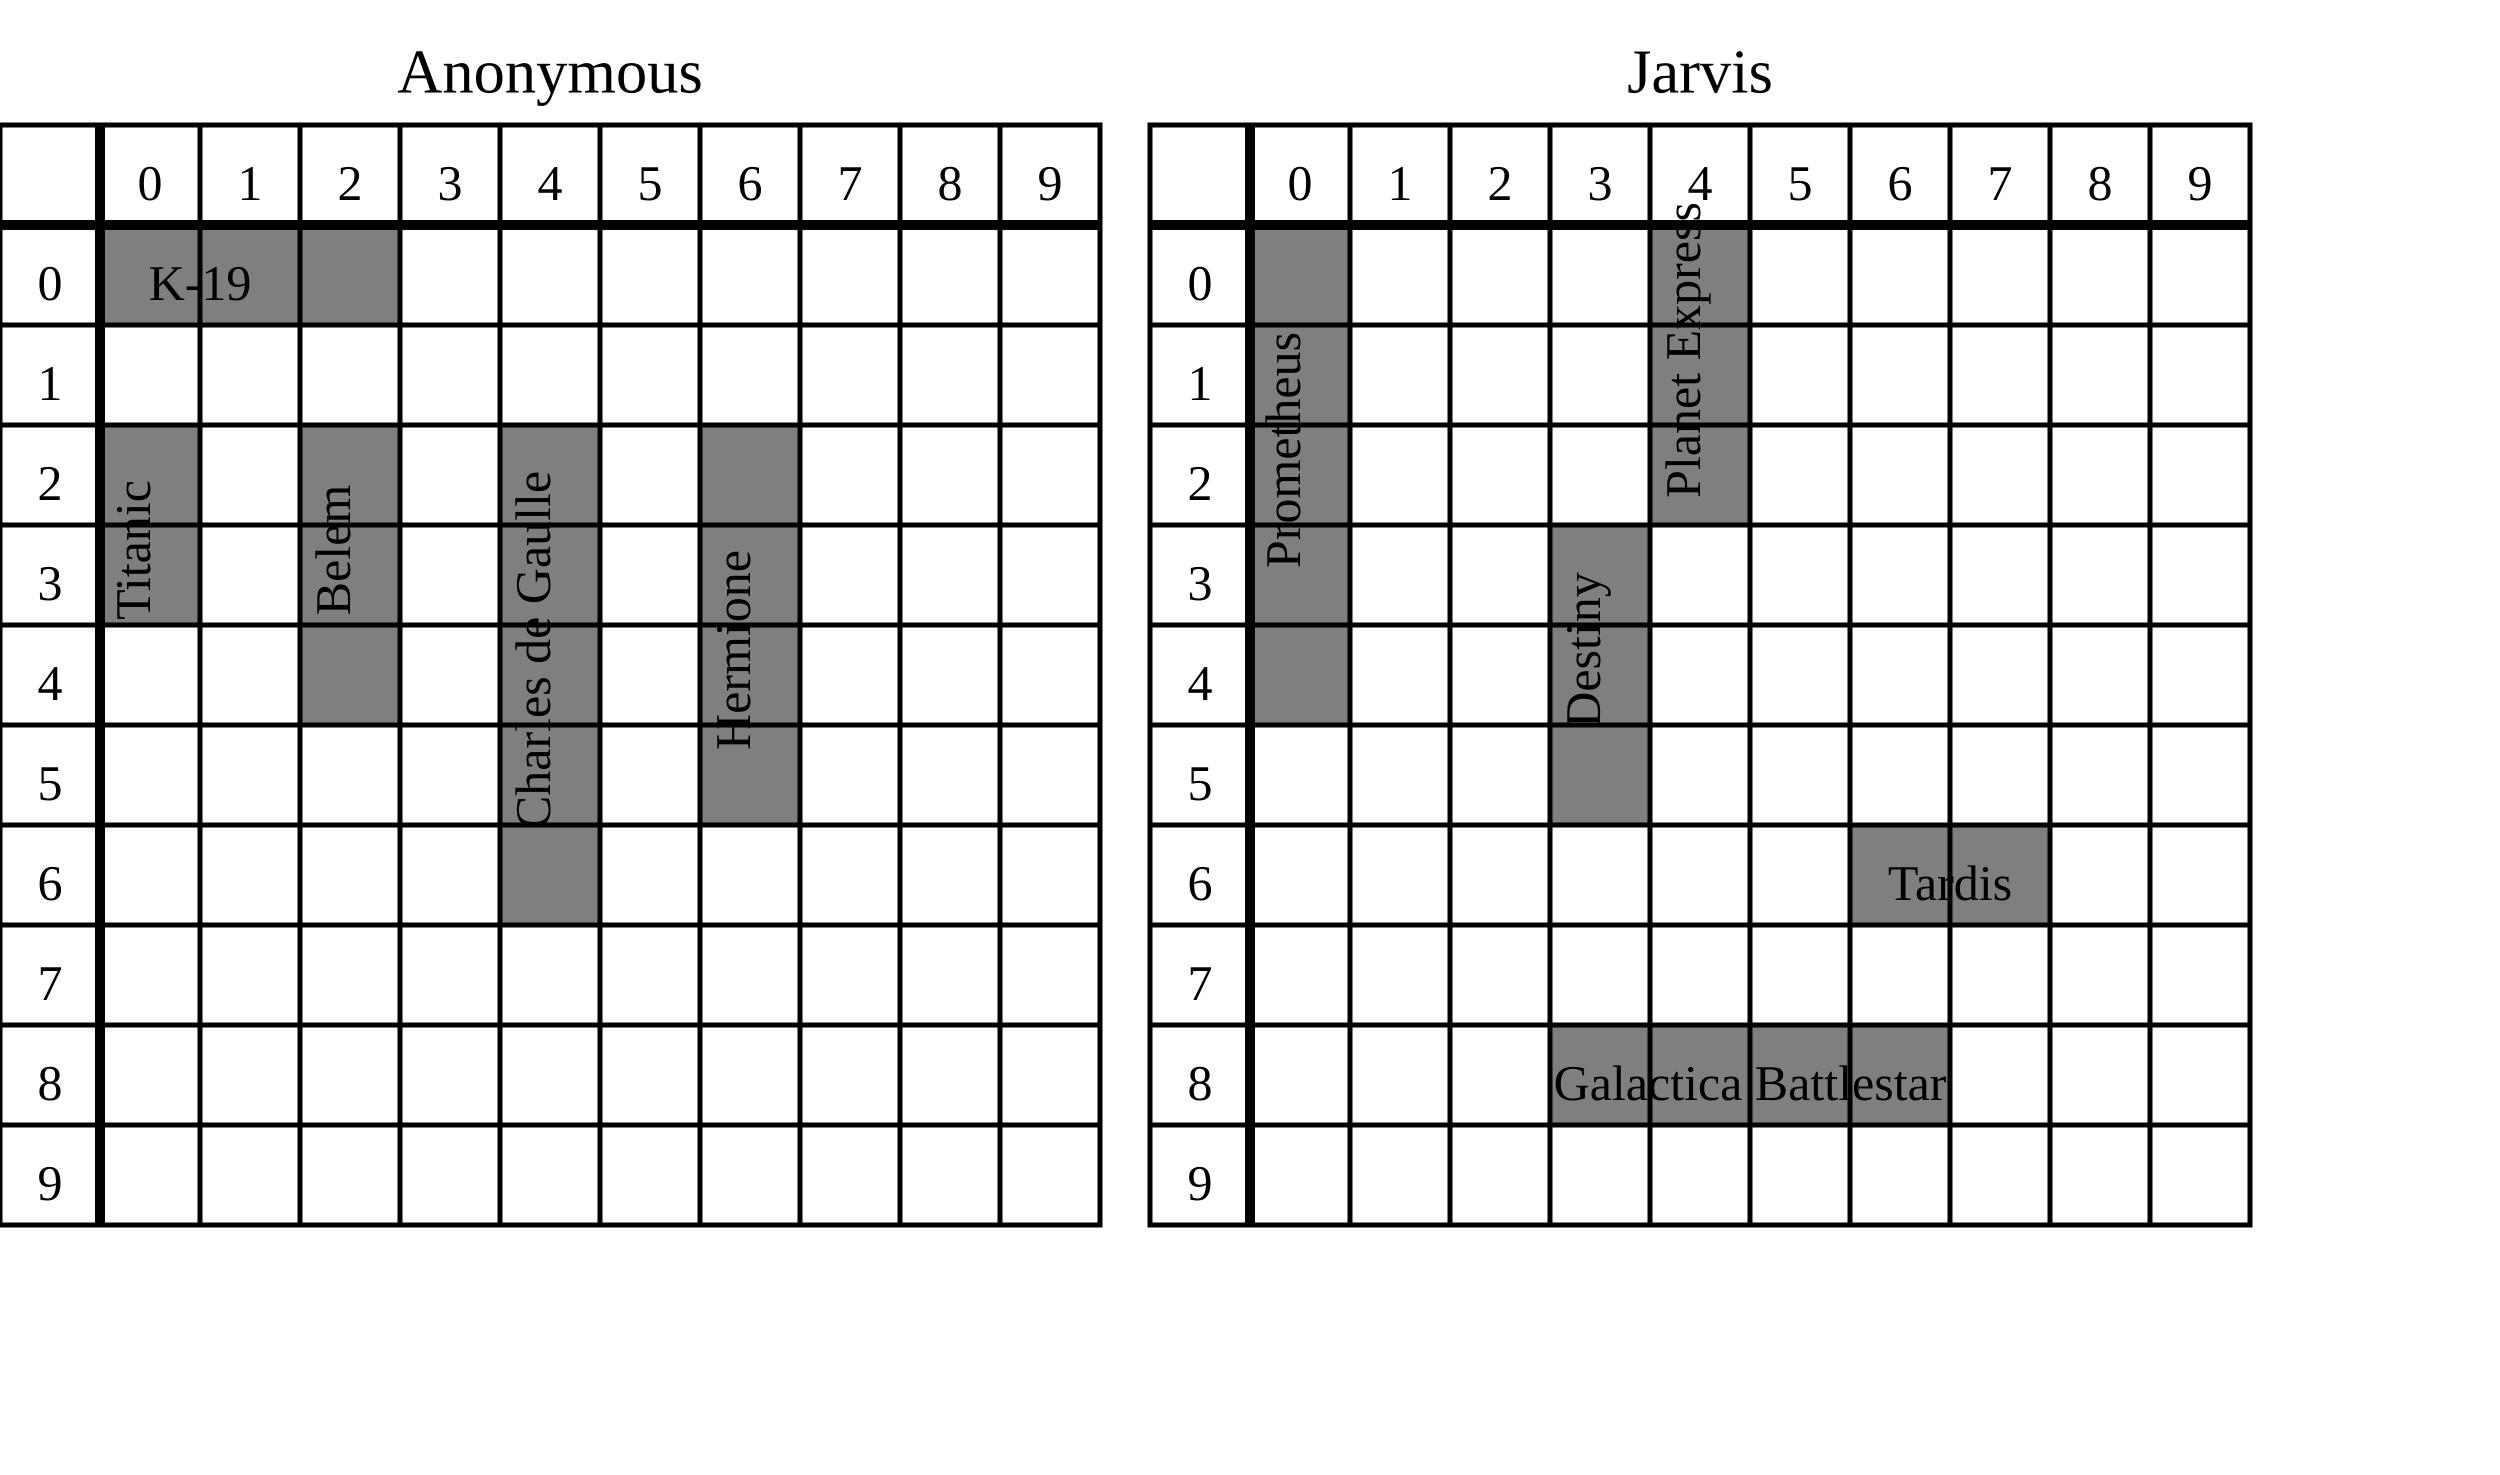
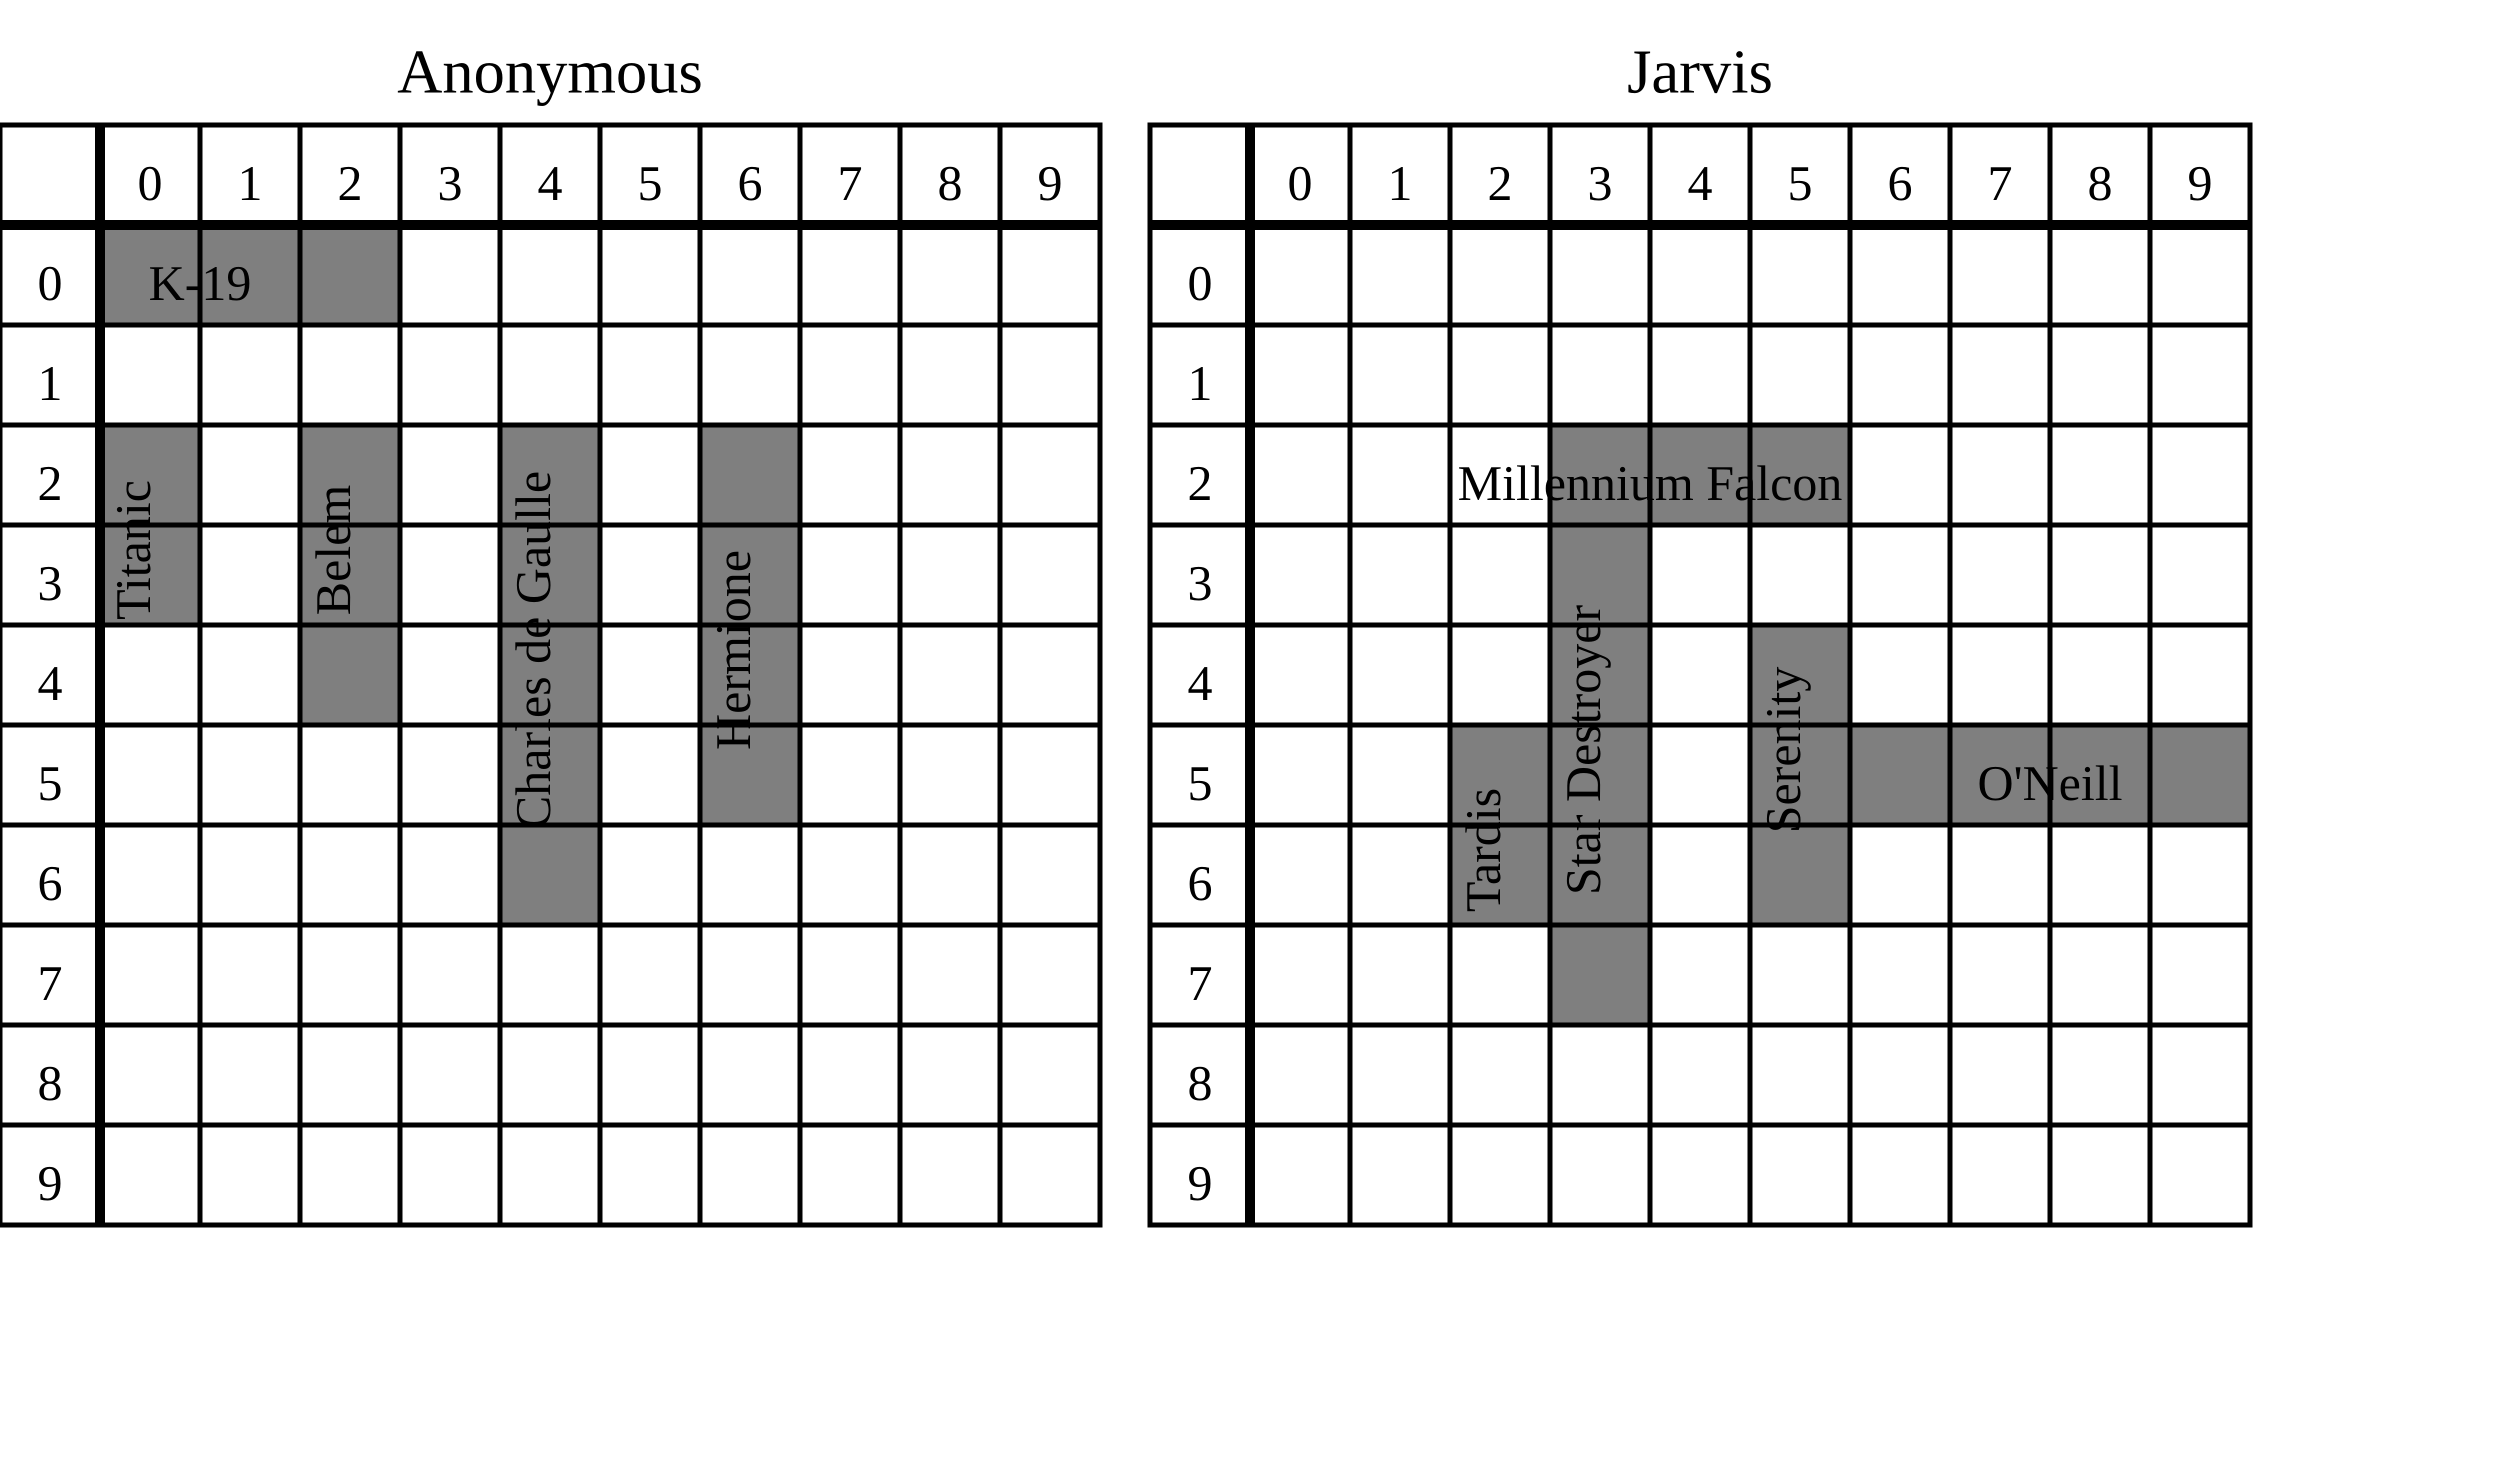
<svg xmlns="http://www.w3.org/2000/svg" version="1.1" width="1000" height="590">
+   <defs>
+     <symbol id="fire">
+       <g transform="scale(40, 40)">
+         <g transform="translate(-152.1564,-891.4093)" id="layer1">
+           <g style="fill-rule:evenodd" id="g470" transform="matrix(0.1636925,0,0,0.1636925,-31.50634,-295.5069)">
+             <path id="path526" d="m 1125.645,7253.945 0,-0.028 -0,-0.029 0,-0.029 -0,-0.033 -0.01,-0.028 -0.01,-0.029 -0.01,-0.024 -0.01,-0.029 -0.01,-0.028 -0.014,-0.024 -0.014,-0.028 -0.019,-0.024 -0.019,-0.024 -0.014,-0.019 -0.024,-0.024 -0.019,-0.019 -0.024,-0.024 -0.019,-0.014 -0.024,-0.019 -0.024,-0.019 -0.028,-0.014 -0.024,-0.014 -0.029,-0.01 -0.028,-0.01 -0.024,-0.01 -0.028,-0.01 -0.029,-0.01 -0.033,-0 -0.029,0 -0.028,-0 -0.029,0 -0.028,0 -0.029,0 -0.028,0 -0.033,0 -0.029,0.01 -0.028,0.01 -0.024,0.01 -0.029,0.01 -0.028,0.01 -0.024,0.014 -0.029,0.014 -0.024,0.019 -0.024,0.019 -0.019,0.014 -0.024,0.024 -0.019,0.019 -0.024,0.024 -0.014,0.019 -0.019,0.024 -0.019,0.024 -0.014,0.028 -0.014,0.024 -0.01,0.028 -0.01,0.029 -0.01,0.024 -0.01,0.029 -0.01,0.028 -0,0.033 0,0.029 -0,0.029 0,0.028 0,0.029 0,0.029 0,0.029 0,0.033 0.01,0.029 0.01,0.028 0.01,0.024 0.01,0.029 0.01,0.029 0.014,0.024 0.014,0.028 0.019,0.024 0.019,0.024 0.014,0.019 0.024,0.024 0.019,0.019 0.024,0.024 0.019,0.014 0.024,0.019 0.024,0.019 0.029,0.014 0.024,0.014 0.028,0.01 0.029,0.01 0.024,0.01 0.028,0.01 0.029,0.01 0.033,0 0.028,0 0.029,0 0.028,0 0.029,0 0.028,-0 0.029,0 0.033,-0 0.029,-0.01 0.028,-0.01 0.024,-0.01 0.028,-0.01 0.029,-0.01 0.024,-0.014 0.028,-0.014 0.024,-0.019 0.024,-0.019 0.019,-0.014 0.024,-0.024 0.019,-0.019 0.024,-0.024 0.014,-0.019 0.019,-0.024 0.019,-0.024 0.014,-0.028 0.014,-0.024 0.01,-0.029 0.01,-0.029 0.01,-0.024 0.01,-0.028 0.01,-0.029 0,-0.033 0,-0.029 0,-0.029 0,-0.029 z" style="fill:#000000" />
+             <path d="m 1125.707,7250.9 0.338,0.095 -0.452,0.77 0.252,0.01 -0.361,0.641 0.261,0.01 -0.447,0.713 -0.219,-0.014 0.204,-0.456 -0.228,-0 0.319,-0.622 -0.204,-0.014 0.537,-1.126 z" id="path542" style="fill:#000000" />
+             <path d="m 1124.4,7256.991 -0.342,-0.095 0.456,-0.769 -0.257,-0.01 0.366,-0.641 -0.266,-0.01 0.442,-0.713 0.223,0.014 -0.204,0.456 0.228,0 -0.319,0.622 0.204,0.01 -0.532,1.131 z" id="path554" style="fill:#000000" />
+             <path d="m 1124.096,7250.981 0.338,-0.09 -0,0.893 0.224,-0.119 0.01,0.736 0.233,-0.123 -0.028,0.841 -0.2,0.095 -0.048,-0.494 -0.209,0.109 -0.033,-0.703 -0.181,0.1 -0.1,-1.245 z" id="path570" style="fill:#000000" />
+             <path d="m 1126.007,7256.91 -0.338,0.09 0,-0.898 -0.223,0.119 -0.01,-0.732 -0.233,0.123 0.028,-0.841 0.2,-0.095 0.048,0.494 0.209,-0.114 0.033,0.708 0.181,-0.1 0.1,1.245 z" id="path582" style="fill:#000000" />
+             <path d="m 1122.741,7251.855 0.247,-0.242 0.447,0.774 0.133,-0.214 0.376,0.632 0.133,-0.223 0.404,0.741 -0.128,0.181 -0.29,-0.404 -0.124,0.2 -0.376,-0.589 -0.114,0.171 -0.708,-1.026 z" id="path598" style="fill:#000000" />
+             <path d="m 1127.362,7256.036 -0.247,0.242 -0.442,-0.774 -0.133,0.218 -0.376,-0.637 -0.138,0.223 -0.399,-0.741 0.124,-0.185 0.29,0.404 0.128,-0.195 0.376,0.589 0.109,-0.171 0.708,1.026 z" id="path610" style="fill:#000000" />
+             <path d="m 1122.004,7253.29 0.095,-0.337 0.77,0.451 0.01,-0.252 0.642,0.361 0.01,-0.261 0.713,0.447 -0.019,0.218 -0.452,-0.204 -0,0.228 -0.623,-0.318 -0.014,0.204 -1.127,-0.537 z" id="path626" style="fill:#000000" />
+             <path d="m 1128.099,7254.596 -0.095,0.342 -0.77,-0.456 -0,0.257 -0.646,-0.366 -0.01,0.266 -0.713,-0.442 0.019,-0.223 0.452,0.204 0,-0.228 0.623,0.318 0.014,-0.204 1.127,0.532 z" id="path638" style="fill:#000000" />
+             <path d="m 1122.085,7254.9 -0.086,-0.337 0.894,0 -0.119,-0.223 0.737,-0.01 -0.128,-0.233 0.846,0.029 0.09,0.2 -0.494,0.048 0.114,0.209 -0.704,0.033 0.095,0.18 -1.246,0.1 z" id="path654" style="fill:#000000" />
+             <path d="m 1128.018,7252.991 0.09,0.337 -0.898,-0 0.119,0.223 -0.737,0.01 0.128,0.233 -0.846,-0.029 -0.09,-0.2 0.494,-0.048 -0.114,-0.209 0.704,-0.033 -0.095,-0.18 1.246,-0.1 z" id="path666" style="fill:#000000" />
+             <path d="m 1122.959,7256.254 -0.242,-0.247 0.775,-0.442 -0.219,-0.133 0.637,-0.375 -0.223,-0.138 0.742,-0.399 0.185,0.124 -0.404,0.29 0.195,0.123 -0.59,0.38 0.171,0.109 -1.027,0.708 z" id="path682" style="fill:#000000" />
+             <path d="m 1127.143,7251.637 0.242,0.247 -0.775,0.447 0.214,0.133 -0.632,0.375 0.224,0.133 -0.742,0.404 -0.181,-0.128 0.404,-0.29 -0.2,-0.123 0.59,-0.38 -0.171,-0.109 1.027,-0.708 z" id="path694" style="fill:#000000" />
+           </g>
+         </g>
+       </g>
+     </symbol>
+   </defs>
  <text x="220" y="25" transform="translate(0, 12) " alignment-baseline="central" fill="" text-anchor="middle" font-size="25">Anonymous</text>
  <g transform="translate(0, 50)">
    <g>
      <rect x="0" y="0" width="440" height="440" style="fill:rgb(255,255,255);stroke-width:2;stroke:rgb(0,0,0)" />
      <line x1="40" y1="0" x2="40" y2="440" style="stroke:rgb(0,0,0);stroke-width:4" />
      <line x1="0" y1="40" x2="440" y2="40" style="stroke:rgb(0,0,0);stroke-width:4" />
      <line x1="80" y1="0" x2="80" y2="440" style="stroke:rgb(0,0,0);stroke-width:2" />
      <line x1="0" y1="80" x2="440" y2="80" style="stroke:rgb(0,0,0);stroke-width:2" />
      <line x1="120" y1="0" x2="120" y2="440" style="stroke:rgb(0,0,0);stroke-width:2" />
      <line x1="0" y1="120" x2="440" y2="120" style="stroke:rgb(0,0,0);stroke-width:2" />
      <line x1="160" y1="0" x2="160" y2="440" style="stroke:rgb(0,0,0);stroke-width:2" />
      <line x1="0" y1="160" x2="440" y2="160" style="stroke:rgb(0,0,0);stroke-width:2" />
      <line x1="200" y1="0" x2="200" y2="440" style="stroke:rgb(0,0,0);stroke-width:2" />
      <line x1="0" y1="200" x2="440" y2="200" style="stroke:rgb(0,0,0);stroke-width:2" />
      <line x1="240" y1="0" x2="240" y2="440" style="stroke:rgb(0,0,0);stroke-width:2" />
      <line x1="0" y1="240" x2="440" y2="240" style="stroke:rgb(0,0,0);stroke-width:2" />
      <line x1="280" y1="0" x2="280" y2="440" style="stroke:rgb(0,0,0);stroke-width:2" />
      <line x1="0" y1="280" x2="440" y2="280" style="stroke:rgb(0,0,0);stroke-width:2" />
      <line x1="320" y1="0" x2="320" y2="440" style="stroke:rgb(0,0,0);stroke-width:2" />
      <line x1="0" y1="320" x2="440" y2="320" style="stroke:rgb(0,0,0);stroke-width:2" />
      <line x1="360" y1="0" x2="360" y2="440" style="stroke:rgb(0,0,0);stroke-width:2" />
      <line x1="0" y1="360" x2="440" y2="360" style="stroke:rgb(0,0,0);stroke-width:2" />
      <line x1="400" y1="0" x2="400" y2="440" style="stroke:rgb(0,0,0);stroke-width:2" />
      <line x1="0" y1="400" x2="440" y2="400" style="stroke:rgb(0,0,0);stroke-width:2" />
      <text x="60" y="20" transform="translate(0, 10) " alignment-baseline="central" fill="" text-anchor="middle" font-size="20">0</text>
      <text x="20" y="60" transform="translate(0, 10) " alignment-baseline="central" fill="" text-anchor="middle" font-size="20">0</text>
      <text x="100" y="20" transform="translate(0, 10) " alignment-baseline="central" fill="" text-anchor="middle" font-size="20">1</text>
      <text x="20" y="100" transform="translate(0, 10) " alignment-baseline="central" fill="" text-anchor="middle" font-size="20">1</text>
      <text x="140" y="20" transform="translate(0, 10) " alignment-baseline="central" fill="" text-anchor="middle" font-size="20">2</text>
      <text x="20" y="140" transform="translate(0, 10) " alignment-baseline="central" fill="" text-anchor="middle" font-size="20">2</text>
      <text x="180" y="20" transform="translate(0, 10) " alignment-baseline="central" fill="" text-anchor="middle" font-size="20">3</text>
      <text x="20" y="180" transform="translate(0, 10) " alignment-baseline="central" fill="" text-anchor="middle" font-size="20">3</text>
      <text x="220" y="20" transform="translate(0, 10) " alignment-baseline="central" fill="" text-anchor="middle" font-size="20">4</text>
      <text x="20" y="220" transform="translate(0, 10) " alignment-baseline="central" fill="" text-anchor="middle" font-size="20">4</text>
      <text x="260" y="20" transform="translate(0, 10) " alignment-baseline="central" fill="" text-anchor="middle" font-size="20">5</text>
      <text x="20" y="260" transform="translate(0, 10) " alignment-baseline="central" fill="" text-anchor="middle" font-size="20">5</text>
      <text x="300" y="20" transform="translate(0, 10) " alignment-baseline="central" fill="" text-anchor="middle" font-size="20">6</text>
      <text x="20" y="300" transform="translate(0, 10) " alignment-baseline="central" fill="" text-anchor="middle" font-size="20">6</text>
      <text x="340" y="20" transform="translate(0, 10) " alignment-baseline="central" fill="" text-anchor="middle" font-size="20">7</text>
      <text x="20" y="340" transform="translate(0, 10) " alignment-baseline="central" fill="" text-anchor="middle" font-size="20">7</text>
      <text x="380" y="20" transform="translate(0, 10) " alignment-baseline="central" fill="" text-anchor="middle" font-size="20">8</text>
      <text x="20" y="380" transform="translate(0, 10) " alignment-baseline="central" fill="" text-anchor="middle" font-size="20">8</text>
      <text x="420" y="20" transform="translate(0, 10) " alignment-baseline="central" fill="" text-anchor="middle" font-size="20">9</text>
      <text x="20" y="420" transform="translate(0, 10) " alignment-baseline="central" fill="" text-anchor="middle" font-size="20">9</text>
    </g>
    <rect x="280" y="120" width="40" height="160" style="fill:rgb(0,0,0);fill-opacity:0.5;" />
    <text x="300" y="200" transform="translate(0, 10) rotate(-90, 300, 200)" alignment-baseline="central" fill="" text-anchor="middle" font-size="20">Hermione</text>
    <rect x="40" y="40" width="120" height="40" style="fill:rgb(0,0,0);fill-opacity:0.5;" />
    <text x="80" y="60" transform="translate(0, 10) " alignment-baseline="central" fill="" text-anchor="middle" font-size="20">K-19</text>
    <rect x="40" y="120" width="40" height="80" style="fill:rgb(0,0,0);fill-opacity:0.5;" />
    <text x="60" y="160" transform="translate(0, 10) rotate(-90, 60, 160)" alignment-baseline="central" fill="" text-anchor="middle" font-size="20">Titanic</text>
    <rect x="120" y="120" width="40" height="120" style="fill:rgb(0,0,0);fill-opacity:0.5;" />
    <text x="140" y="160" transform="translate(0, 10) rotate(-90, 140, 160)" alignment-baseline="central" fill="" text-anchor="middle" font-size="20">Belem</text>
    <rect x="200" y="120" width="40" height="200" style="fill:rgb(0,0,0);fill-opacity:0.5;" />
    <text x="220" y="200" transform="translate(0, 10) rotate(-90, 220, 200)" alignment-baseline="central" fill="" text-anchor="middle" font-size="20">Charles de Gaulle</text>
  </g>
  <text x="680" y="25" transform="translate(0, 12) " alignment-baseline="central" fill="" text-anchor="middle" font-size="25">Jarvis</text>
  <g transform="translate(460, 50)">
    <g>
      <rect x="0" y="0" width="440" height="440" style="fill:rgb(255,255,255);stroke-width:2;stroke:rgb(0,0,0)" />
      <line x1="40" y1="0" x2="40" y2="440" style="stroke:rgb(0,0,0);stroke-width:4" />
      <line x1="0" y1="40" x2="440" y2="40" style="stroke:rgb(0,0,0);stroke-width:4" />
      <line x1="80" y1="0" x2="80" y2="440" style="stroke:rgb(0,0,0);stroke-width:2" />
      <line x1="0" y1="80" x2="440" y2="80" style="stroke:rgb(0,0,0);stroke-width:2" />
      <line x1="120" y1="0" x2="120" y2="440" style="stroke:rgb(0,0,0);stroke-width:2" />
      <line x1="0" y1="120" x2="440" y2="120" style="stroke:rgb(0,0,0);stroke-width:2" />
      <line x1="160" y1="0" x2="160" y2="440" style="stroke:rgb(0,0,0);stroke-width:2" />
      <line x1="0" y1="160" x2="440" y2="160" style="stroke:rgb(0,0,0);stroke-width:2" />
      <line x1="200" y1="0" x2="200" y2="440" style="stroke:rgb(0,0,0);stroke-width:2" />
      <line x1="0" y1="200" x2="440" y2="200" style="stroke:rgb(0,0,0);stroke-width:2" />
      <line x1="240" y1="0" x2="240" y2="440" style="stroke:rgb(0,0,0);stroke-width:2" />
      <line x1="0" y1="240" x2="440" y2="240" style="stroke:rgb(0,0,0);stroke-width:2" />
      <line x1="280" y1="0" x2="280" y2="440" style="stroke:rgb(0,0,0);stroke-width:2" />
      <line x1="0" y1="280" x2="440" y2="280" style="stroke:rgb(0,0,0);stroke-width:2" />
      <line x1="320" y1="0" x2="320" y2="440" style="stroke:rgb(0,0,0);stroke-width:2" />
      <line x1="0" y1="320" x2="440" y2="320" style="stroke:rgb(0,0,0);stroke-width:2" />
      <line x1="360" y1="0" x2="360" y2="440" style="stroke:rgb(0,0,0);stroke-width:2" />
      <line x1="0" y1="360" x2="440" y2="360" style="stroke:rgb(0,0,0);stroke-width:2" />
      <line x1="400" y1="0" x2="400" y2="440" style="stroke:rgb(0,0,0);stroke-width:2" />
      <line x1="0" y1="400" x2="440" y2="400" style="stroke:rgb(0,0,0);stroke-width:2" />
      <text x="60" y="20" transform="translate(0, 10) " alignment-baseline="central" fill="" text-anchor="middle" font-size="20">0</text>
      <text x="20" y="60" transform="translate(0, 10) " alignment-baseline="central" fill="" text-anchor="middle" font-size="20">0</text>
      <text x="100" y="20" transform="translate(0, 10) " alignment-baseline="central" fill="" text-anchor="middle" font-size="20">1</text>
      <text x="20" y="100" transform="translate(0, 10) " alignment-baseline="central" fill="" text-anchor="middle" font-size="20">1</text>
      <text x="140" y="20" transform="translate(0, 10) " alignment-baseline="central" fill="" text-anchor="middle" font-size="20">2</text>
      <text x="20" y="140" transform="translate(0, 10) " alignment-baseline="central" fill="" text-anchor="middle" font-size="20">2</text>
      <text x="180" y="20" transform="translate(0, 10) " alignment-baseline="central" fill="" text-anchor="middle" font-size="20">3</text>
      <text x="20" y="180" transform="translate(0, 10) " alignment-baseline="central" fill="" text-anchor="middle" font-size="20">3</text>
      <text x="220" y="20" transform="translate(0, 10) " alignment-baseline="central" fill="" text-anchor="middle" font-size="20">4</text>
      <text x="20" y="220" transform="translate(0, 10) " alignment-baseline="central" fill="" text-anchor="middle" font-size="20">4</text>
      <text x="260" y="20" transform="translate(0, 10) " alignment-baseline="central" fill="" text-anchor="middle" font-size="20">5</text>
      <text x="20" y="260" transform="translate(0, 10) " alignment-baseline="central" fill="" text-anchor="middle" font-size="20">5</text>
      <text x="300" y="20" transform="translate(0, 10) " alignment-baseline="central" fill="" text-anchor="middle" font-size="20">6</text>
      <text x="20" y="300" transform="translate(0, 10) " alignment-baseline="central" fill="" text-anchor="middle" font-size="20">6</text>
      <text x="340" y="20" transform="translate(0, 10) " alignment-baseline="central" fill="" text-anchor="middle" font-size="20">7</text>
      <text x="20" y="340" transform="translate(0, 10) " alignment-baseline="central" fill="" text-anchor="middle" font-size="20">7</text>
      <text x="380" y="20" transform="translate(0, 10) " alignment-baseline="central" fill="" text-anchor="middle" font-size="20">8</text>
      <text x="20" y="380" transform="translate(0, 10) " alignment-baseline="central" fill="" text-anchor="middle" font-size="20">8</text>
      <text x="420" y="20" transform="translate(0, 10) " alignment-baseline="central" fill="" text-anchor="middle" font-size="20">9</text>
      <text x="20" y="420" transform="translate(0, 10) " alignment-baseline="central" fill="" text-anchor="middle" font-size="20">9</text>
    </g>
-     <rect x="160" y="360" width="160" height="40" style="fill:rgb(0,0,0);fill-opacity:0.5;" />
-     <text x="240" y="380" transform="translate(0, 10) " alignment-baseline="central" fill="" text-anchor="middle" font-size="20">Galactica Battlestar</text>
-     <rect x="160" y="160" width="40" height="120" style="fill:rgb(0,0,0);fill-opacity:0.5;" />
-     <text x="180" y="200" transform="translate(0, 10) rotate(-90, 180, 200)" alignment-baseline="central" fill="" text-anchor="middle" font-size="20">Destiny</text>
-     <rect x="280" y="280" width="80" height="40" style="fill:rgb(0,0,0);fill-opacity:0.5;" />
-     <text x="320" y="300" transform="translate(0, 10) " alignment-baseline="central" fill="" text-anchor="middle" font-size="20">Tardis</text>
-     <rect x="200" y="40" width="40" height="120" style="fill:rgb(0,0,0);fill-opacity:0.5;" />
-     <text x="220" y="80" transform="translate(0, 10) rotate(-90, 220, 80)" alignment-baseline="central" fill="" text-anchor="middle" font-size="20">Planet Express</text>
-     <rect x="40" y="40" width="40" height="200" style="fill:rgb(0,0,0);fill-opacity:0.5;" />
-     <text x="60" y="120" transform="translate(0, 10) rotate(-90, 60, 120)" alignment-baseline="central" fill="" text-anchor="middle" font-size="20">Prometheus</text>
+     <rect x="280" y="240" width="160" height="40" style="fill:rgb(0,0,0);fill-opacity:0.5;" />
+     <text x="360" y="260" transform="translate(0, 10) " alignment-baseline="central" fill="" text-anchor="middle" font-size="20">O'Neill</text>
+     <rect x="160" y="120" width="120" height="40" style="fill:rgb(0,0,0);fill-opacity:0.5;" />
+     <text x="200" y="140" transform="translate(0, 10) " alignment-baseline="central" fill="" text-anchor="middle" font-size="20">Millennium Falcon</text>
+     <rect x="120" y="240" width="40" height="80" style="fill:rgb(0,0,0);fill-opacity:0.5;" />
+     <text x="140" y="280" transform="translate(0, 10) rotate(-90, 140, 280)" alignment-baseline="central" fill="" text-anchor="middle" font-size="20">Tardis</text>
+     <rect x="240" y="200" width="40" height="120" style="fill:rgb(0,0,0);fill-opacity:0.5;" />
+     <text x="260" y="240" transform="translate(0, 10) rotate(-90, 260, 240)" alignment-baseline="central" fill="" text-anchor="middle" font-size="20">Serenity</text>
+     <rect x="160" y="160" width="40" height="200" style="fill:rgb(0,0,0);fill-opacity:0.5;" />
+     <text x="180" y="240" transform="translate(0, 10) rotate(-90, 180, 240)" alignment-baseline="central" fill="" text-anchor="middle" font-size="20">Star Destroyer</text>
  </g>
</svg>
